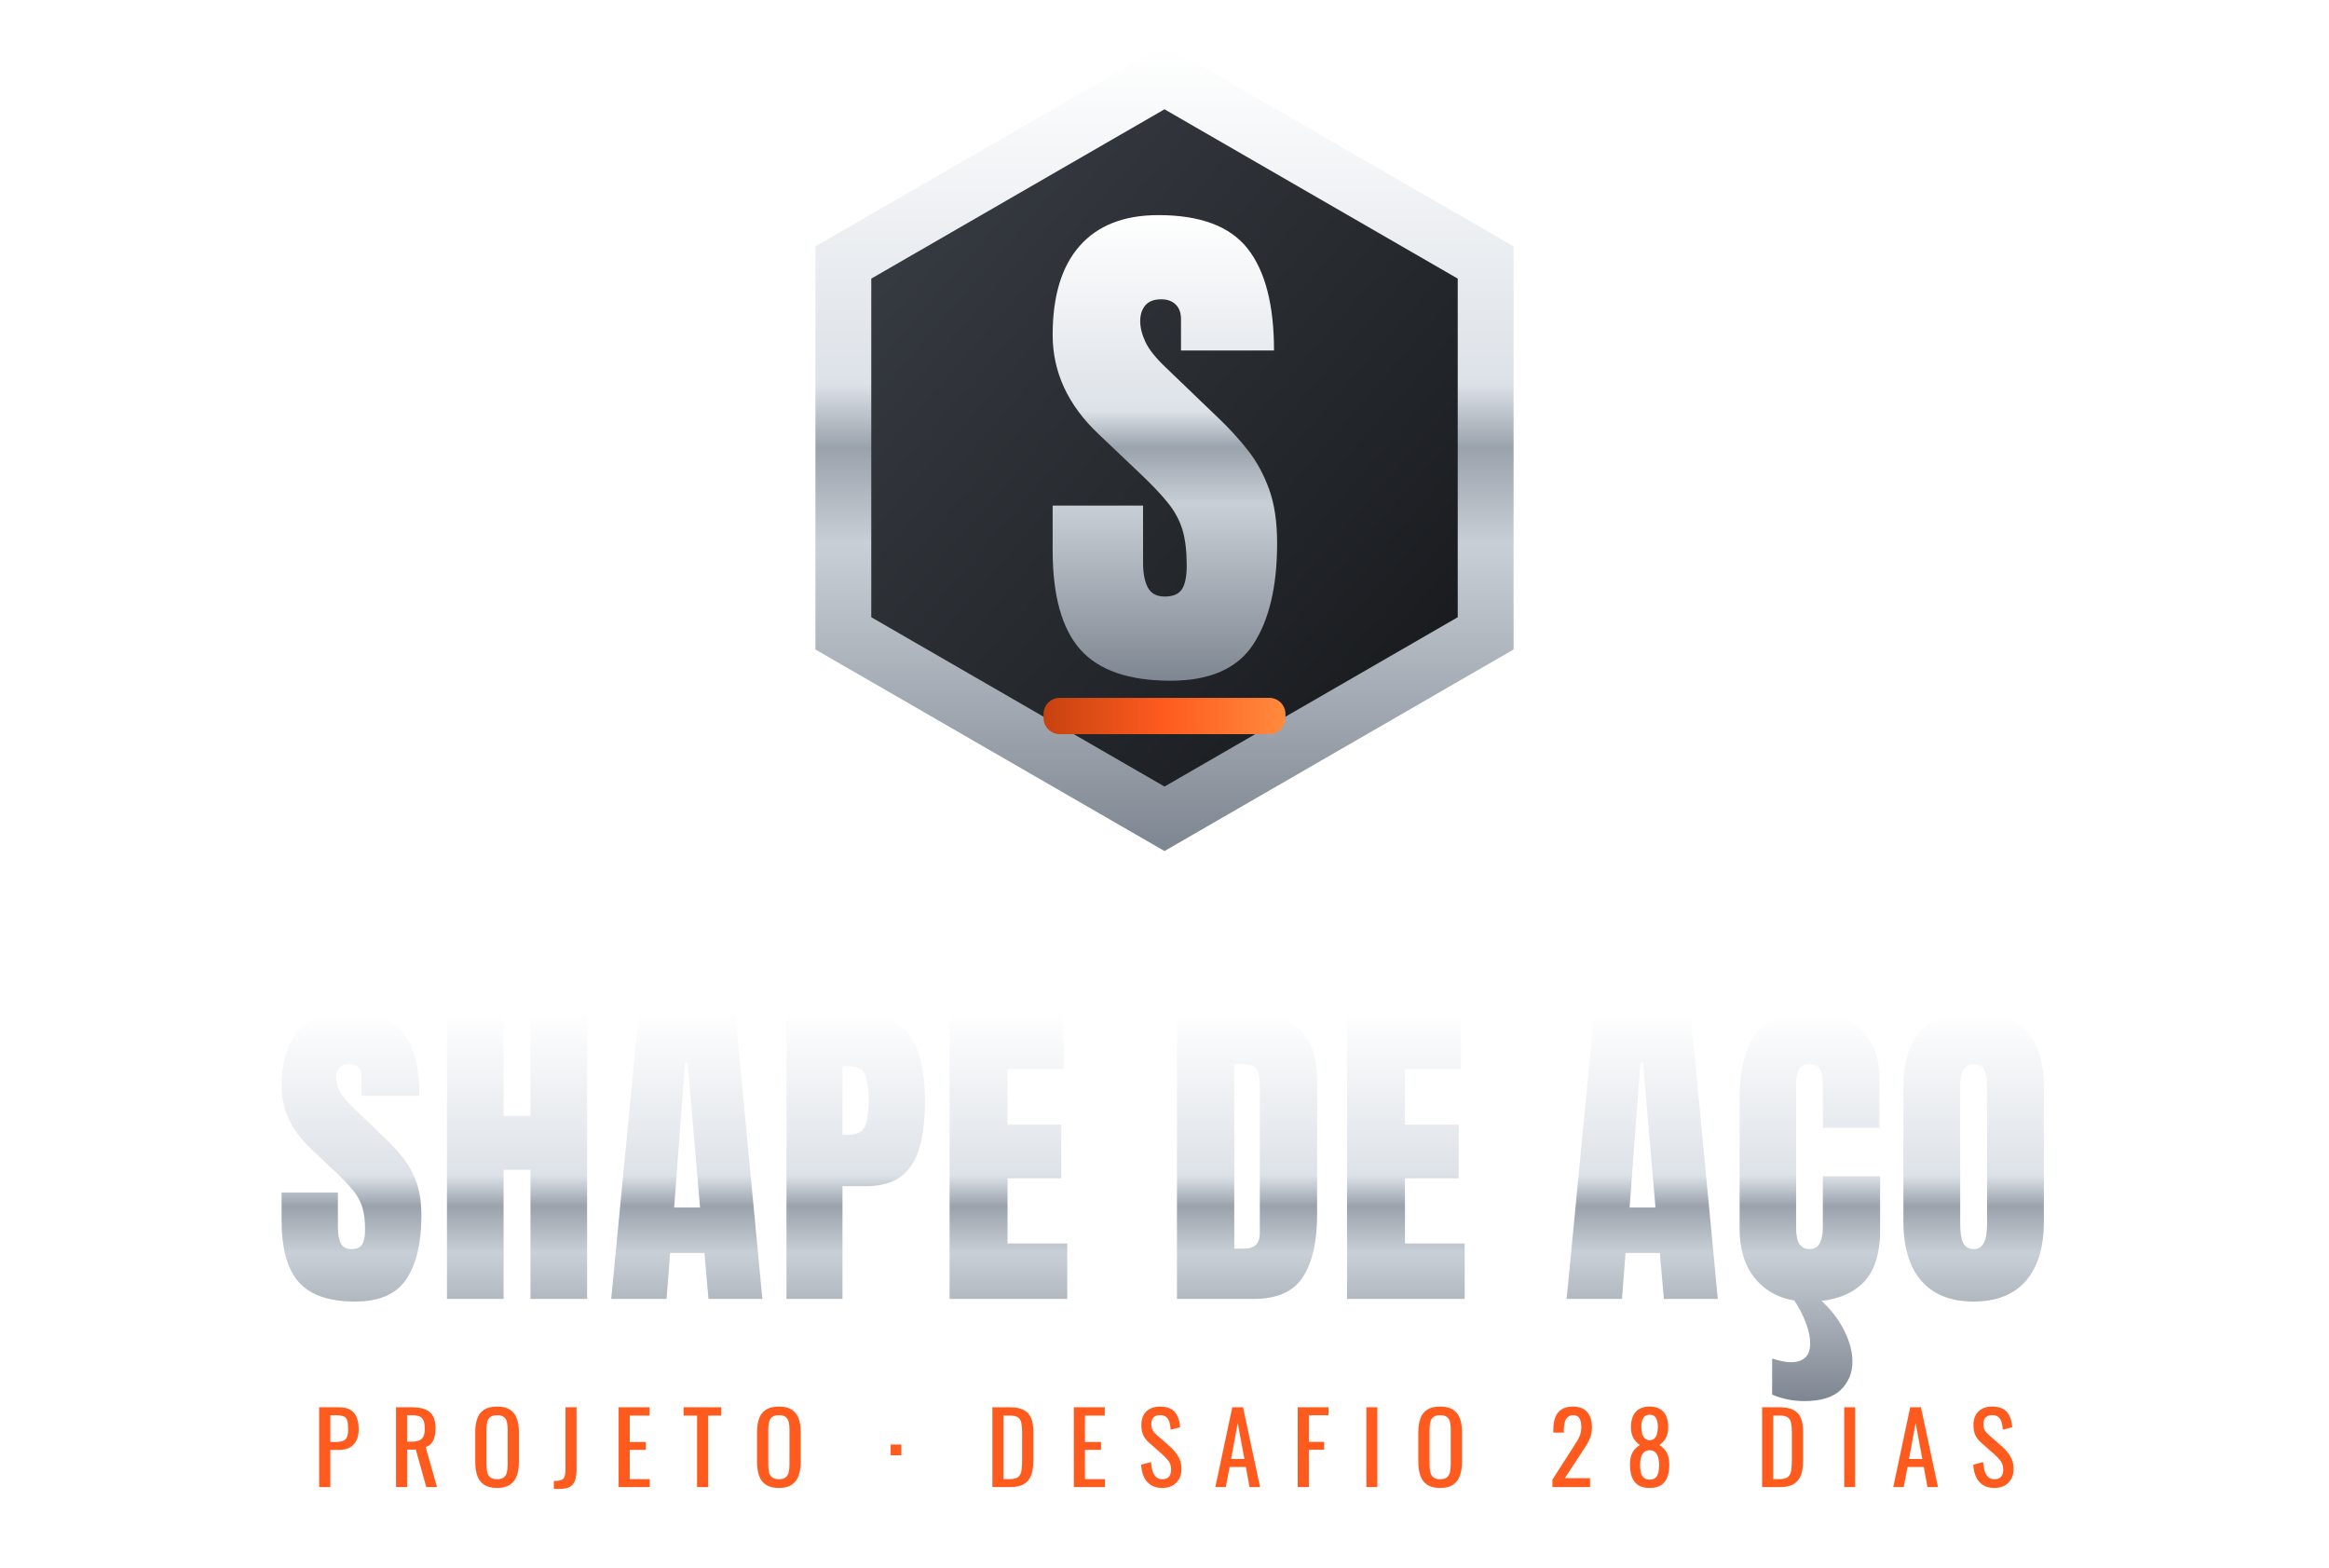
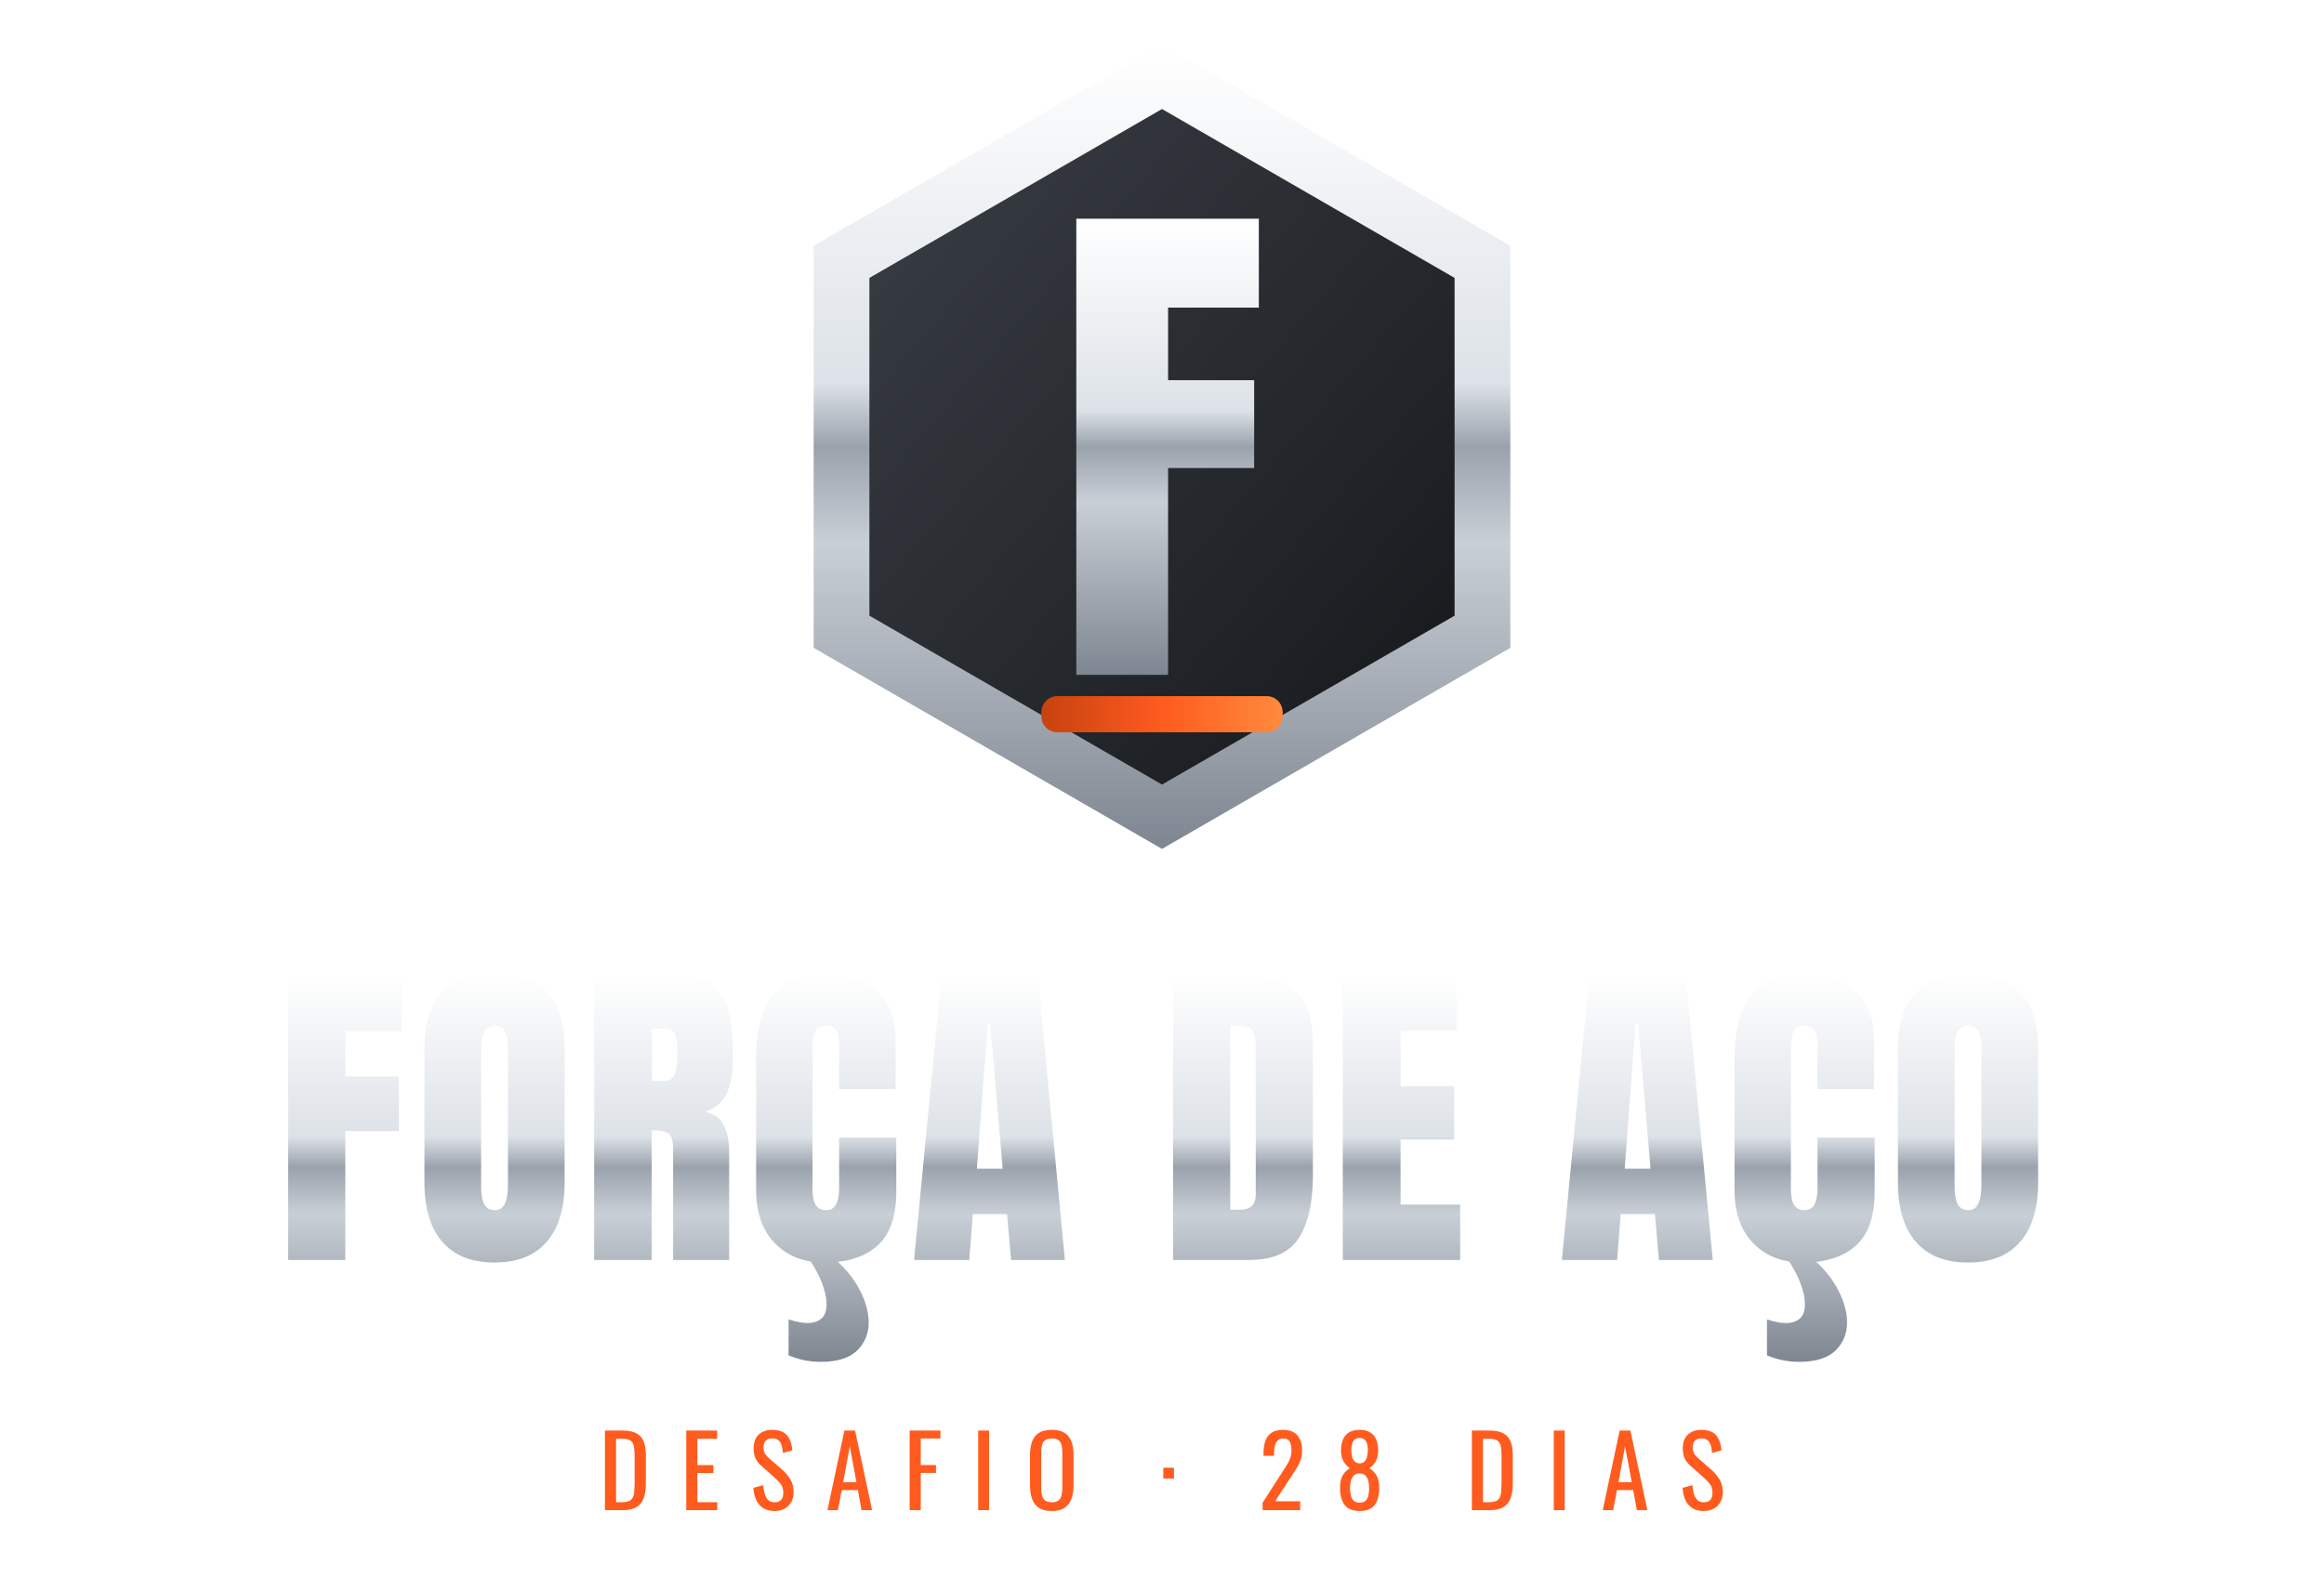
- <svg xmlns="http://www.w3.org/2000/svg" viewBox="0 0 520 350" width="520" height="350">
+ <svg xmlns="http://www.w3.org/2000/svg" viewBox="0 0 520 356" width="520" height="356">
  <defs>
    <linearGradient id="steel" x1="0" y1="0" x2="0" y2="1">
      <stop offset="0" stop-color="#FFFFFF" />
      <stop offset=".42" stop-color="#DDE2E8" />
      <stop offset=".5" stop-color="#9AA2AC" />
      <stop offset=".62" stop-color="#C9CFD6" />
      <stop offset="1" stop-color="#7E8691" />
    </linearGradient>
    <linearGradient id="steelDark" x1="0" y1="0" x2="1" y2="1">
      <stop offset="0" stop-color="#3A3F46" />
      <stop offset="1" stop-color="#15171A" />
    </linearGradient>
    <linearGradient id="ember" x1="0" y1="0" x2="1" y2="0">
      <stop offset="0" stop-color="#C7420F" />
      <stop offset=".5" stop-color="#FF5B1F" />
      <stop offset="1" stop-color="#FF8A3D" />
    </linearGradient>
  </defs>
  <g>
    <path d="M260.00,10.00 L337.94,55.00 L337.94,145.00 L260.00,190.00 L182.06,145.00 L182.06,55.00 Z" fill="url(#steel)" />
    <path d="M260.00,24.40 L325.47,62.20 L325.47,137.80 L260.00,175.60 L194.53,137.80 L194.53,62.20 Z" fill="url(#steelDark)" />
-     <path d="M261.363 151.975Q247.383 151.975 241.205 145.014Q235.028 138.053 235.028 122.855V112.878H255.214V125.639Q255.214 129.178 256.288 131.179Q257.361 133.18 260.029 133.18Q262.813 133.18 263.887 131.556Q264.96 129.932 264.96 126.22Q264.96 121.521 264.032 118.359Q263.103 115.198 260.812 112.327Q258.521 109.455 254.46 105.627L245.295 96.926Q235.028 87.238 235.028 74.767Q235.028 61.715 241.089 54.87Q247.151 48.025 258.637 48.025Q272.675 48.025 278.562 55.508Q284.45 62.991 284.45 78.247H263.683V71.228Q263.683 69.14 262.494 67.98Q261.305 66.82 259.275 66.82Q256.839 66.82 255.707 68.183Q254.576 69.546 254.576 71.692Q254.576 73.838 255.736 76.333Q256.897 78.827 260.319 82.076L272.095 93.387Q275.633 96.752 278.592 100.493Q281.55 104.235 283.348 109.194Q285.146 114.154 285.146 121.289Q285.146 135.675 279.839 143.825Q274.531 151.975 261.363 151.975Z" fill="url(#steel)" />
+     <path d="M240.828 151.047V48.953H281.666V68.85H261.363V85.092H280.622V104.757H261.363V151.047Z" fill="url(#steel)" />
    <rect x="233.00" y="155.80" width="54.00" height="8.10" rx="3.60" fill="url(#ember)" />
  </g>
-   <path d="M79.272 290.578Q70.564 290.578 66.715 286.242Q62.867 281.906 62.867 272.439V266.225H75.442V274.174Q75.442 276.378 76.11 277.625Q76.778 278.871 78.441 278.871Q80.175 278.871 80.843 277.859Q81.512 276.848 81.512 274.535Q81.512 271.608 80.934 269.639Q80.356 267.67 78.928 265.881Q77.501 264.093 74.972 261.708L69.263 256.288Q62.867 250.254 62.867 242.485Q62.867 234.355 66.643 230.092Q70.419 225.828 77.573 225.828Q86.318 225.828 89.985 230.489Q93.652 235.15 93.652 244.653H80.717V240.281Q80.717 238.98 79.976 238.258Q79.235 237.535 77.971 237.535Q76.453 237.535 75.749 238.384Q75.044 239.233 75.044 240.57Q75.044 241.907 75.767 243.461Q76.489 245.015 78.621 247.038L85.956 254.084Q88.16 256.18 90.003 258.51Q91.846 260.841 92.966 263.93Q94.086 267.02 94.086 271.464Q94.086 280.425 90.78 285.501Q87.474 290.578 79.272 290.578Z M99.794 290.0V226.406H112.44V249.134H118.438V226.406H131.085V290.0H118.438V261.166H112.44V290.0Z M136.467 290.0 142.61 226.406H164.181L170.215 290.0H158.183L157.279 279.738H149.619L148.824 290.0ZM150.523 269.585H156.304L153.522 237.246H152.944Z M175.597 290.0V226.406H192.399Q197.675 226.406 200.764 228.755Q203.853 231.104 205.19 235.439Q206.527 239.775 206.527 245.773Q206.527 251.555 205.407 255.836Q204.287 260.118 201.414 262.467Q198.542 264.815 193.266 264.815H188.099V290.0ZM188.099 253.397H188.822Q192.363 253.397 193.158 251.41Q193.953 249.423 193.953 245.557Q193.953 241.943 193.176 239.974Q192.399 238.005 189.508 238.005H188.099Z M212.018 290.0V226.406H237.455V238.691H224.953V251.085H236.949V263.045H224.953V277.606H238.286V290.0Z  M262.782 290.0V226.406H280.27Q287.135 226.406 290.604 230.218Q294.073 234.03 294.073 241.365V271.139Q294.073 280.172 290.911 285.086Q287.749 290.0 279.836 290.0ZM275.573 278.763H277.777Q281.282 278.763 281.282 275.366V242.558Q281.282 239.378 280.432 238.457Q279.583 237.535 276.982 237.535H275.573Z M300.756 290.0V226.406H326.193V238.691H313.691V251.085H325.687V263.045H313.691V277.606H327.024V290.0Z  M349.785 290.0 355.928 226.406H377.499L383.533 290.0H371.501L370.597 279.738H362.937L362.142 290.0ZM363.841 269.585H369.622L366.84 237.246H366.262Z M403.73 290.578Q396.828 290.578 392.619 286.278Q388.41 281.979 388.41 274.246V244.906Q388.41 235.656 392.077 230.742Q395.744 225.828 404.019 225.828Q408.535 225.828 412.058 227.49Q415.581 229.152 417.605 232.458Q419.628 235.765 419.628 240.787V251.771H406.982V242.377Q406.982 239.522 406.259 238.529Q405.536 237.535 404.019 237.535Q402.248 237.535 401.634 238.818Q401.02 240.101 401.02 242.232V274.065Q401.02 276.703 401.797 277.787Q402.574 278.871 404.019 278.871Q405.645 278.871 406.313 277.534Q406.982 276.197 406.982 274.065V262.611H419.773V274.644Q419.773 283.026 415.545 286.802Q411.318 290.578 403.73 290.578ZM402.827 312.8Q399.105 312.8 395.672 311.354V303.297Q396.792 303.658 397.876 303.893Q398.96 304.128 399.936 304.128Q401.743 304.128 402.953 303.17Q404.163 302.213 404.163 299.864Q404.163 297.841 403.17 295.239Q402.176 292.638 400.406 290.0H406.223Q409.728 293.071 411.661 296.847Q413.594 300.623 413.594 303.983Q413.594 307.705 411.029 310.252Q408.463 312.8 402.827 312.8Z M440.656 290.578Q433.032 290.578 429.003 285.971Q424.974 281.364 424.974 272.656V242.449Q424.974 234.283 428.967 230.056Q432.96 225.828 440.656 225.828Q448.352 225.828 452.345 230.056Q456.338 234.283 456.338 242.449V272.656Q456.338 281.364 452.309 285.971Q448.28 290.578 440.656 290.578ZM440.765 278.871Q443.655 278.871 443.655 273.271V242.232Q443.655 237.535 440.837 237.535Q437.657 237.535 437.657 242.341V273.343Q437.657 276.306 438.38 277.588Q439.102 278.871 440.765 278.871Z" fill="url(#steel)" />
-   <path d="M71.262 332.0V314.18H75.684Q77.29 314.18 78.247 314.763Q79.204 315.346 79.644 316.446Q80.084 317.546 80.084 319.108Q80.084 320.516 79.589 321.55Q79.094 322.584 78.126 323.145Q77.158 323.706 75.706 323.706H73.748V332.0ZM73.748 321.924H74.892Q75.97 321.924 76.586 321.682Q77.202 321.44 77.466 320.835Q77.73 320.23 77.73 319.13Q77.73 317.854 77.543 317.172Q77.356 316.49 76.762 316.226Q76.168 315.962 74.914 315.962H73.748Z M88.422 332.0V314.18H92.008Q93.79 314.18 94.956 314.653Q96.122 315.126 96.683 316.171Q97.244 317.216 97.244 318.91Q97.244 319.944 97.024 320.791Q96.804 321.638 96.32 322.221Q95.836 322.804 95.044 323.068L97.574 332.0H95.176L92.844 323.64H90.908V332.0ZM90.908 321.858H91.854Q92.91 321.858 93.57 321.594Q94.23 321.33 94.538 320.692Q94.846 320.054 94.846 318.91Q94.846 317.348 94.274 316.655Q93.702 315.962 92.008 315.962H90.908Z M110.994 332.198Q109.19 332.198 108.112 331.494Q107.034 330.79 106.572 329.481Q106.11 328.172 106.11 326.412V319.658Q106.11 317.898 106.583 316.633Q107.056 315.368 108.123 314.697Q109.19 314.026 110.994 314.026Q112.798 314.026 113.854 314.708Q114.91 315.39 115.383 316.644Q115.856 317.898 115.856 319.658V326.434Q115.856 328.172 115.383 329.47Q114.91 330.768 113.854 331.483Q112.798 332.198 110.994 332.198ZM110.994 330.24Q111.984 330.24 112.49 329.833Q112.996 329.426 113.172 328.689Q113.348 327.952 113.348 326.962V319.152Q113.348 318.162 113.172 317.447Q112.996 316.732 112.49 316.347Q111.984 315.962 110.994 315.962Q110.004 315.962 109.487 316.347Q108.97 316.732 108.794 317.447Q108.618 318.162 108.618 319.152V326.962Q108.618 327.952 108.794 328.689Q108.97 329.426 109.487 329.833Q110.004 330.24 110.994 330.24Z M123.666 332.418V330.636Q124.48 330.636 124.986 330.526Q125.492 330.416 125.767 330.13Q126.042 329.844 126.152 329.305Q126.262 328.766 126.262 327.93V314.18H128.726V327.974Q128.726 329.514 128.396 330.493Q128.066 331.472 127.23 331.945Q126.394 332.418 124.854 332.418Z M138.12 332.0V314.18H145.028V316.028H140.606V321.924H144.192V323.684H140.606V330.218H145.072V332.0Z M155.632 332.0V316.028H152.618V314.18H161.044V316.028H158.118V332.0Z M173.914 332.198Q172.11 332.198 171.032 331.494Q169.954 330.79 169.492 329.481Q169.03 328.172 169.03 326.412V319.658Q169.03 317.898 169.503 316.633Q169.976 315.368 171.043 314.697Q172.11 314.026 173.914 314.026Q175.718 314.026 176.774 314.708Q177.83 315.39 178.303 316.644Q178.776 317.898 178.776 319.658V326.434Q178.776 328.172 178.303 329.47Q177.83 330.768 176.774 331.483Q175.718 332.198 173.914 332.198ZM173.914 330.24Q174.904 330.24 175.41 329.833Q175.916 329.426 176.092 328.689Q176.268 327.952 176.268 326.962V319.152Q176.268 318.162 176.092 317.447Q175.916 316.732 175.41 316.347Q174.904 315.962 173.914 315.962Q172.924 315.962 172.407 316.347Q171.89 316.732 171.714 317.447Q171.538 318.162 171.538 319.152V326.962Q171.538 327.952 171.714 328.689Q171.89 329.426 172.407 329.833Q172.924 330.24 173.914 330.24Z  M198.862 324.916V322.496H201.238V324.916Z  M221.566 332.0V314.18H225.438Q227.418 314.18 228.573 314.785Q229.728 315.39 230.223 316.6Q230.718 317.81 230.718 319.614V326.17Q230.718 328.062 230.223 329.36Q229.728 330.658 228.617 331.329Q227.506 332.0 225.636 332.0ZM224.052 330.218H225.46Q226.824 330.218 227.396 329.69Q227.968 329.162 228.089 328.15Q228.21 327.138 228.21 325.708V319.922Q228.21 318.536 228.034 317.678Q227.858 316.82 227.264 316.424Q226.67 316.028 225.394 316.028H224.052Z M239.76 332.0V314.18H246.668V316.028H242.246V321.924H245.832V323.684H242.246V330.218H246.712V332.0Z M259.516 332.198Q257.976 332.198 256.953 331.538Q255.93 330.878 255.402 329.712Q254.874 328.546 254.786 327.006L256.986 326.412Q257.052 327.358 257.283 328.238Q257.514 329.118 258.042 329.679Q258.57 330.24 259.516 330.24Q260.484 330.24 260.979 329.701Q261.474 329.162 261.474 328.15Q261.474 326.94 260.924 326.203Q260.374 325.466 259.538 324.718L256.546 322.078Q255.666 321.308 255.248 320.395Q254.83 319.482 254.83 318.14Q254.83 316.182 255.952 315.104Q257.074 314.026 259.01 314.026Q260.066 314.026 260.869 314.301Q261.672 314.576 262.211 315.148Q262.75 315.72 263.069 316.589Q263.388 317.458 263.498 318.624L261.386 319.196Q261.32 318.316 261.122 317.579Q260.924 316.842 260.429 316.391Q259.934 315.94 259.01 315.94Q258.086 315.94 257.569 316.435Q257.052 316.93 257.052 317.898Q257.052 318.712 257.327 319.24Q257.602 319.768 258.218 320.318L261.232 322.958Q262.244 323.838 263.014 325.059Q263.784 326.28 263.784 327.952Q263.784 329.272 263.234 330.229Q262.684 331.186 261.727 331.692Q260.77 332.198 259.516 332.198Z M271.352 332.0 275.136 314.18H277.534L281.34 332.0H278.986L278.172 327.512H274.542L273.684 332.0ZM274.872 325.73H277.842L276.346 317.7Z M289.744 332.0V314.18H296.63V315.962H292.23V321.902H295.64V323.662H292.23V332.0Z M305.078 332.0V314.18H307.52V332.0Z M321.556 332.198Q319.752 332.198 318.674 331.494Q317.596 330.79 317.134 329.481Q316.672 328.172 316.672 326.412V319.658Q316.672 317.898 317.145 316.633Q317.618 315.368 318.685 314.697Q319.752 314.026 321.556 314.026Q323.36 314.026 324.416 314.708Q325.472 315.39 325.945 316.644Q326.418 317.898 326.418 319.658V326.434Q326.418 328.172 325.945 329.47Q325.472 330.768 324.416 331.483Q323.36 332.198 321.556 332.198ZM321.556 330.24Q322.546 330.24 323.052 329.833Q323.558 329.426 323.734 328.689Q323.91 327.952 323.91 326.962V319.152Q323.91 318.162 323.734 317.447Q323.558 316.732 323.052 316.347Q322.546 315.962 321.556 315.962Q320.566 315.962 320.049 316.347Q319.532 316.732 319.356 317.447Q319.18 318.162 319.18 319.152V326.962Q319.18 327.952 319.356 328.689Q319.532 329.426 320.049 329.833Q320.566 330.24 321.556 330.24Z  M346.614 332.0V330.328L351.146 323.266Q351.652 322.474 352.081 321.792Q352.51 321.11 352.785 320.351Q353.06 319.592 353.06 318.602Q353.06 317.37 352.664 316.666Q352.268 315.962 351.278 315.962Q350.442 315.962 349.98 316.424Q349.518 316.886 349.342 317.634Q349.166 318.382 349.166 319.24V319.834H346.812V319.218Q346.812 317.612 347.241 316.457Q347.67 315.302 348.627 314.664Q349.584 314.026 351.168 314.026Q353.324 314.026 354.38 315.247Q355.436 316.468 355.436 318.624Q355.436 319.768 355.161 320.626Q354.886 321.484 354.446 322.232Q354.006 322.98 353.478 323.772L349.386 330.02H355.018V332.0Z M368.328 332.198Q366.722 332.198 365.754 331.56Q364.786 330.922 364.357 329.745Q363.928 328.568 363.928 326.984Q363.928 326.082 364.082 325.4Q364.236 324.718 364.533 324.201Q364.83 323.684 365.237 323.299Q365.644 322.914 366.128 322.606Q365.248 322.012 364.698 321.055Q364.148 320.098 364.148 318.624Q364.148 317.216 364.588 316.182Q365.028 315.148 365.963 314.587Q366.898 314.026 368.328 314.026Q369.758 314.026 370.671 314.587Q371.584 315.148 372.024 316.182Q372.464 317.216 372.464 318.624Q372.464 320.12 371.925 321.066Q371.386 322.012 370.484 322.606Q370.968 322.914 371.375 323.299Q371.782 323.684 372.079 324.201Q372.376 324.718 372.541 325.4Q372.706 326.082 372.706 326.984Q372.706 328.568 372.277 329.745Q371.848 330.922 370.891 331.56Q369.934 332.198 368.328 332.198ZM368.328 330.328Q369.186 330.328 369.648 329.888Q370.11 329.448 370.275 328.7Q370.44 327.952 370.44 327.028Q370.44 326.192 370.253 325.455Q370.066 324.718 369.604 324.245Q369.142 323.772 368.328 323.772Q367.514 323.772 367.041 324.234Q366.568 324.696 366.37 325.433Q366.172 326.17 366.172 327.028Q366.172 327.952 366.348 328.7Q366.524 329.448 366.997 329.888Q367.47 330.328 368.328 330.328ZM368.328 321.528Q369.076 321.506 369.461 321.066Q369.846 320.626 370.0 319.933Q370.154 319.24 370.154 318.492Q370.154 317.392 369.758 316.622Q369.362 315.852 368.328 315.852Q367.294 315.852 366.876 316.622Q366.458 317.392 366.458 318.492Q366.458 319.24 366.612 319.933Q366.766 320.626 367.173 321.066Q367.58 321.506 368.328 321.528Z  M393.43 332.0V314.18H397.302Q399.282 314.18 400.437 314.785Q401.592 315.39 402.087 316.6Q402.582 317.81 402.582 319.614V326.17Q402.582 328.062 402.087 329.36Q401.592 330.658 400.481 331.329Q399.37 332.0 397.5 332.0ZM395.916 330.218H397.324Q398.688 330.218 399.26 329.69Q399.832 329.162 399.953 328.15Q400.074 327.138 400.074 325.708V319.922Q400.074 318.536 399.898 317.678Q399.722 316.82 399.128 316.424Q398.534 316.028 397.258 316.028H395.916Z M411.756 332.0V314.18H414.198V332.0Z M422.712 332.0 426.496 314.18H428.894L432.7 332.0H430.346L429.532 327.512H425.902L425.044 332.0ZM426.232 325.73H429.202L427.706 317.7Z M445.306 332.198Q443.766 332.198 442.743 331.538Q441.72 330.878 441.192 329.712Q440.664 328.546 440.576 327.006L442.776 326.412Q442.842 327.358 443.073 328.238Q443.304 329.118 443.832 329.679Q444.36 330.24 445.306 330.24Q446.274 330.24 446.769 329.701Q447.264 329.162 447.264 328.15Q447.264 326.94 446.714 326.203Q446.164 325.466 445.328 324.718L442.336 322.078Q441.456 321.308 441.038 320.395Q440.62 319.482 440.62 318.14Q440.62 316.182 441.742 315.104Q442.864 314.026 444.8 314.026Q445.856 314.026 446.659 314.301Q447.462 314.576 448.001 315.148Q448.54 315.72 448.859 316.589Q449.178 317.458 449.288 318.624L447.176 319.196Q447.11 318.316 446.912 317.579Q446.714 316.842 446.219 316.391Q445.724 315.94 444.8 315.94Q443.876 315.94 443.359 316.435Q442.842 316.93 442.842 317.898Q442.842 318.712 443.117 319.24Q443.392 319.768 444.008 320.318L447.022 322.958Q448.034 323.838 448.804 325.059Q449.574 326.28 449.574 327.952Q449.574 329.272 449.024 330.229Q448.474 331.186 447.517 331.692Q446.56 332.198 445.306 332.198Z" fill="#FF5B1F" />
+   <path d="M64.475 282.0V218.406H89.913V230.8H77.266V240.917H89.262V253.166H77.266V282.0Z M110.652 282.578Q103.027 282.578 98.999 277.971Q94.97 273.364 94.97 264.656V234.449Q94.97 226.283 98.963 222.056Q102.955 217.828 110.652 217.828Q118.348 217.828 122.34 222.056Q126.333 226.283 126.333 234.449V264.656Q126.333 273.364 122.304 277.971Q118.276 282.578 110.652 282.578ZM110.76 270.871Q113.651 270.871 113.651 265.271V234.232Q113.651 229.535 110.832 229.535Q107.652 229.535 107.652 234.341V265.343Q107.652 268.306 108.375 269.588Q109.098 270.871 110.76 270.871Z M132.944 282.0V218.406H152.456Q157.334 218.406 159.827 220.628Q162.32 222.851 163.169 226.843Q164.018 230.836 164.018 236.22Q164.018 241.423 162.699 244.53Q161.381 247.638 157.731 248.83Q160.73 249.444 161.941 251.811Q163.151 254.178 163.151 257.936V282.0H150.613V257.104Q150.613 254.322 149.475 253.654Q148.337 252.985 145.807 252.985V282.0ZM145.88 241.965H148.951Q151.589 241.965 151.589 236.22Q151.589 232.498 151.01 231.342Q150.432 230.186 148.842 230.186H145.88Z M184.504 282.578Q177.603 282.578 173.393 278.278Q169.184 273.979 169.184 266.246V236.906Q169.184 227.656 172.851 222.742Q176.519 217.828 184.793 217.828Q189.31 217.828 192.833 219.49Q196.356 221.152 198.379 224.458Q200.403 227.765 200.403 232.787V243.771H187.756V234.377Q187.756 231.522 187.033 230.529Q186.311 229.535 184.793 229.535Q183.023 229.535 182.408 230.818Q181.794 232.101 181.794 234.232V266.065Q181.794 268.703 182.571 269.787Q183.348 270.871 184.793 270.871Q186.419 270.871 187.088 269.534Q187.756 268.197 187.756 266.065V254.611H200.547V266.644Q200.547 275.026 196.32 278.802Q192.092 282.578 184.504 282.578ZM183.601 304.8Q179.879 304.8 176.446 303.354V295.297Q177.567 295.658 178.651 295.893Q179.735 296.128 180.71 296.128Q182.517 296.128 183.727 295.17Q184.938 294.213 184.938 291.864Q184.938 289.841 183.944 287.239Q182.95 284.638 181.18 282.0H186.997Q190.502 285.071 192.435 288.847Q194.368 292.623 194.368 295.983Q194.368 299.705 191.803 302.252Q189.237 304.8 183.601 304.8Z M204.52 282.0 210.663 218.406H232.234L238.268 282.0H226.236L225.333 271.738H217.673L216.878 282.0ZM218.576 261.585H224.357L221.575 229.246H220.997Z  M262.474 282.0V218.406H279.963Q286.828 218.406 290.297 222.218Q293.765 226.03 293.765 233.365V263.139Q293.765 272.172 290.604 277.086Q287.442 282.0 279.529 282.0ZM275.265 270.763H277.469Q280.974 270.763 280.974 267.366V234.558Q280.974 231.378 280.125 230.457Q279.276 229.535 276.675 229.535H275.265Z M300.449 282.0V218.406H325.886V230.691H313.384V243.085H325.38V255.045H313.384V269.606H326.717V282.0Z  M349.478 282.0 355.62 218.406H377.192L383.226 282.0H371.194L370.29 271.738H362.63L361.835 282.0ZM363.534 261.585H369.315L366.533 229.246H365.954Z M403.423 282.578Q396.521 282.578 392.312 278.278Q388.102 273.979 388.102 266.246V236.906Q388.102 227.656 391.77 222.742Q395.437 217.828 403.712 217.828Q408.228 217.828 411.751 219.49Q415.274 221.152 417.298 224.458Q419.321 227.765 419.321 232.787V243.771H406.675V234.377Q406.675 231.522 405.952 230.529Q405.229 229.535 403.712 229.535Q401.941 229.535 401.327 230.818Q400.713 232.101 400.713 234.232V266.065Q400.713 268.703 401.49 269.787Q402.266 270.871 403.712 270.871Q405.338 270.871 406.006 269.534Q406.675 268.197 406.675 266.065V254.611H419.466V266.644Q419.466 275.026 415.238 278.802Q411.011 282.578 403.423 282.578ZM402.519 304.8Q398.798 304.8 395.365 303.354V295.297Q396.485 295.658 397.569 295.893Q398.653 296.128 399.629 296.128Q401.435 296.128 402.646 295.17Q403.856 294.213 403.856 291.864Q403.856 289.841 402.863 287.239Q401.869 284.638 400.098 282.0H405.916Q409.421 285.071 411.354 288.847Q413.287 292.623 413.287 295.983Q413.287 299.705 410.722 302.252Q408.156 304.8 402.519 304.8Z M440.349 282.578Q432.725 282.578 428.696 277.971Q424.667 273.364 424.667 264.656V234.449Q424.667 226.283 428.66 222.056Q432.653 217.828 440.349 217.828Q448.045 217.828 452.038 222.056Q456.031 226.283 456.031 234.449V264.656Q456.031 273.364 452.002 277.971Q447.973 282.578 440.349 282.578ZM440.457 270.871Q443.348 270.871 443.348 265.271V234.232Q443.348 229.535 440.53 229.535Q437.35 229.535 437.35 234.341V265.343Q437.35 268.306 438.073 269.588Q438.795 270.871 440.457 270.871Z" fill="url(#steel)" />
+   <path d="M135.359 338.0V320.18H139.231Q141.211 320.18 142.366 320.785Q143.521 321.39 144.016 322.6Q144.511 323.81 144.511 325.614V332.17Q144.511 334.062 144.016 335.36Q143.521 336.658 142.41 337.329Q141.299 338.0 139.429 338.0ZM137.845 336.218H139.253Q140.617 336.218 141.189 335.69Q141.761 335.162 141.882 334.15Q142.003 333.138 142.003 331.708V325.922Q142.003 324.536 141.827 323.678Q141.651 322.82 141.057 322.424Q140.463 322.028 139.187 322.028H137.845Z M153.553 338.0V320.18H160.461V322.028H156.039V327.924H159.625V329.684H156.039V336.218H160.505V338.0Z M173.309 338.198Q171.769 338.198 170.746 337.538Q169.723 336.878 169.195 335.712Q168.667 334.546 168.579 333.006L170.779 332.412Q170.845 333.358 171.076 334.238Q171.307 335.118 171.835 335.679Q172.363 336.24 173.309 336.24Q174.277 336.24 174.772 335.701Q175.267 335.162 175.267 334.15Q175.267 332.94 174.717 332.203Q174.167 331.466 173.331 330.718L170.339 328.078Q169.459 327.308 169.041 326.395Q168.623 325.482 168.623 324.14Q168.623 322.182 169.745 321.104Q170.867 320.026 172.803 320.026Q173.859 320.026 174.662 320.301Q175.465 320.576 176.004 321.148Q176.543 321.72 176.862 322.589Q177.181 323.458 177.291 324.624L175.179 325.196Q175.113 324.316 174.915 323.579Q174.717 322.842 174.222 322.391Q173.727 321.94 172.803 321.94Q171.879 321.94 171.362 322.435Q170.845 322.93 170.845 323.898Q170.845 324.712 171.12 325.24Q171.395 325.768 172.011 326.318L175.025 328.958Q176.037 329.838 176.807 331.059Q177.577 332.28 177.577 333.952Q177.577 335.272 177.027 336.229Q176.477 337.186 175.52 337.692Q174.563 338.198 173.309 338.198Z M185.145 338.0 188.929 320.18H191.327L195.133 338.0H192.779L191.965 333.512H188.335L187.477 338.0ZM188.665 331.73H191.635L190.139 323.7Z M203.537 338.0V320.18H210.423V321.962H206.023V327.902H209.433V329.662H206.023V338.0Z M218.871 338.0V320.18H221.313V338.0Z M235.349 338.198Q233.545 338.198 232.467 337.494Q231.389 336.79 230.927 335.481Q230.465 334.172 230.465 332.412V325.658Q230.465 323.898 230.938 322.633Q231.411 321.368 232.478 320.697Q233.545 320.026 235.349 320.026Q237.153 320.026 238.209 320.708Q239.265 321.39 239.738 322.644Q240.211 323.898 240.211 325.658V332.434Q240.211 334.172 239.738 335.47Q239.265 336.768 238.209 337.483Q237.153 338.198 235.349 338.198ZM235.349 336.24Q236.339 336.24 236.845 335.833Q237.351 335.426 237.527 334.689Q237.703 333.952 237.703 332.962V325.152Q237.703 324.162 237.527 323.447Q237.351 322.732 236.845 322.347Q236.339 321.962 235.349 321.962Q234.359 321.962 233.842 322.347Q233.325 322.732 233.149 323.447Q232.973 324.162 232.973 325.152V332.962Q232.973 333.952 233.149 334.689Q233.325 335.426 233.842 335.833Q234.359 336.24 235.349 336.24Z  M260.297 330.916V328.496H262.673V330.916Z  M282.517 338.0V336.328L287.049 329.266Q287.555 328.474 287.984 327.792Q288.413 327.11 288.688 326.351Q288.963 325.592 288.963 324.602Q288.963 323.37 288.567 322.666Q288.171 321.962 287.181 321.962Q286.345 321.962 285.883 322.424Q285.421 322.886 285.245 323.634Q285.069 324.382 285.069 325.24V325.834H282.715V325.218Q282.715 323.612 283.144 322.457Q283.573 321.302 284.53 320.664Q285.487 320.026 287.071 320.026Q289.227 320.026 290.283 321.247Q291.339 322.468 291.339 324.624Q291.339 325.768 291.064 326.626Q290.789 327.484 290.349 328.232Q289.909 328.98 289.381 329.772L285.289 336.02H290.921V338.0Z M304.231 338.198Q302.625 338.198 301.657 337.56Q300.689 336.922 300.26 335.745Q299.831 334.568 299.831 332.984Q299.831 332.082 299.985 331.4Q300.139 330.718 300.436 330.201Q300.733 329.684 301.14 329.299Q301.547 328.914 302.031 328.606Q301.151 328.012 300.601 327.055Q300.051 326.098 300.051 324.624Q300.051 323.216 300.491 322.182Q300.931 321.148 301.866 320.587Q302.801 320.026 304.231 320.026Q305.661 320.026 306.574 320.587Q307.487 321.148 307.927 322.182Q308.367 323.216 308.367 324.624Q308.367 326.12 307.828 327.066Q307.289 328.012 306.387 328.606Q306.871 328.914 307.278 329.299Q307.685 329.684 307.982 330.201Q308.279 330.718 308.444 331.4Q308.609 332.082 308.609 332.984Q308.609 334.568 308.18 335.745Q307.751 336.922 306.794 337.56Q305.837 338.198 304.231 338.198ZM304.231 336.328Q305.089 336.328 305.551 335.888Q306.013 335.448 306.178 334.7Q306.343 333.952 306.343 333.028Q306.343 332.192 306.156 331.455Q305.969 330.718 305.507 330.245Q305.045 329.772 304.231 329.772Q303.417 329.772 302.944 330.234Q302.471 330.696 302.273 331.433Q302.075 332.17 302.075 333.028Q302.075 333.952 302.251 334.7Q302.427 335.448 302.9 335.888Q303.373 336.328 304.231 336.328ZM304.231 327.528Q304.979 327.506 305.364 327.066Q305.749 326.626 305.903 325.933Q306.057 325.24 306.057 324.492Q306.057 323.392 305.661 322.622Q305.265 321.852 304.231 321.852Q303.197 321.852 302.779 322.622Q302.361 323.392 302.361 324.492Q302.361 325.24 302.515 325.933Q302.669 326.626 303.076 327.066Q303.483 327.506 304.231 327.528Z  M329.333 338.0V320.18H333.205Q335.185 320.18 336.34 320.785Q337.495 321.39 337.99 322.6Q338.485 323.81 338.485 325.614V332.17Q338.485 334.062 337.99 335.36Q337.495 336.658 336.384 337.329Q335.273 338.0 333.403 338.0ZM331.819 336.218H333.227Q334.591 336.218 335.163 335.69Q335.735 335.162 335.856 334.15Q335.977 333.138 335.977 331.708V325.922Q335.977 324.536 335.801 323.678Q335.625 322.82 335.031 322.424Q334.437 322.028 333.161 322.028H331.819Z M347.659 338.0V320.18H350.101V338.0Z M358.615 338.0 362.399 320.18H364.797L368.603 338.0H366.249L365.435 333.512H361.805L360.947 338.0ZM362.135 331.73H365.105L363.609 323.7Z M381.209 338.198Q379.669 338.198 378.646 337.538Q377.623 336.878 377.095 335.712Q376.567 334.546 376.479 333.006L378.679 332.412Q378.745 333.358 378.976 334.238Q379.207 335.118 379.735 335.679Q380.263 336.24 381.209 336.24Q382.177 336.24 382.672 335.701Q383.167 335.162 383.167 334.15Q383.167 332.94 382.617 332.203Q382.067 331.466 381.231 330.718L378.239 328.078Q377.359 327.308 376.941 326.395Q376.523 325.482 376.523 324.14Q376.523 322.182 377.645 321.104Q378.767 320.026 380.703 320.026Q381.759 320.026 382.562 320.301Q383.365 320.576 383.904 321.148Q384.443 321.72 384.762 322.589Q385.081 323.458 385.191 324.624L383.079 325.196Q383.013 324.316 382.815 323.579Q382.617 322.842 382.122 322.391Q381.627 321.94 380.703 321.94Q379.779 321.94 379.262 322.435Q378.745 322.93 378.745 323.898Q378.745 324.712 379.02 325.24Q379.295 325.768 379.911 326.318L382.925 328.958Q383.937 329.838 384.707 331.059Q385.477 332.28 385.477 333.952Q385.477 335.272 384.927 336.229Q384.377 337.186 383.42 337.692Q382.463 338.198 381.209 338.198Z" fill="#FF5B1F" />
</svg>
